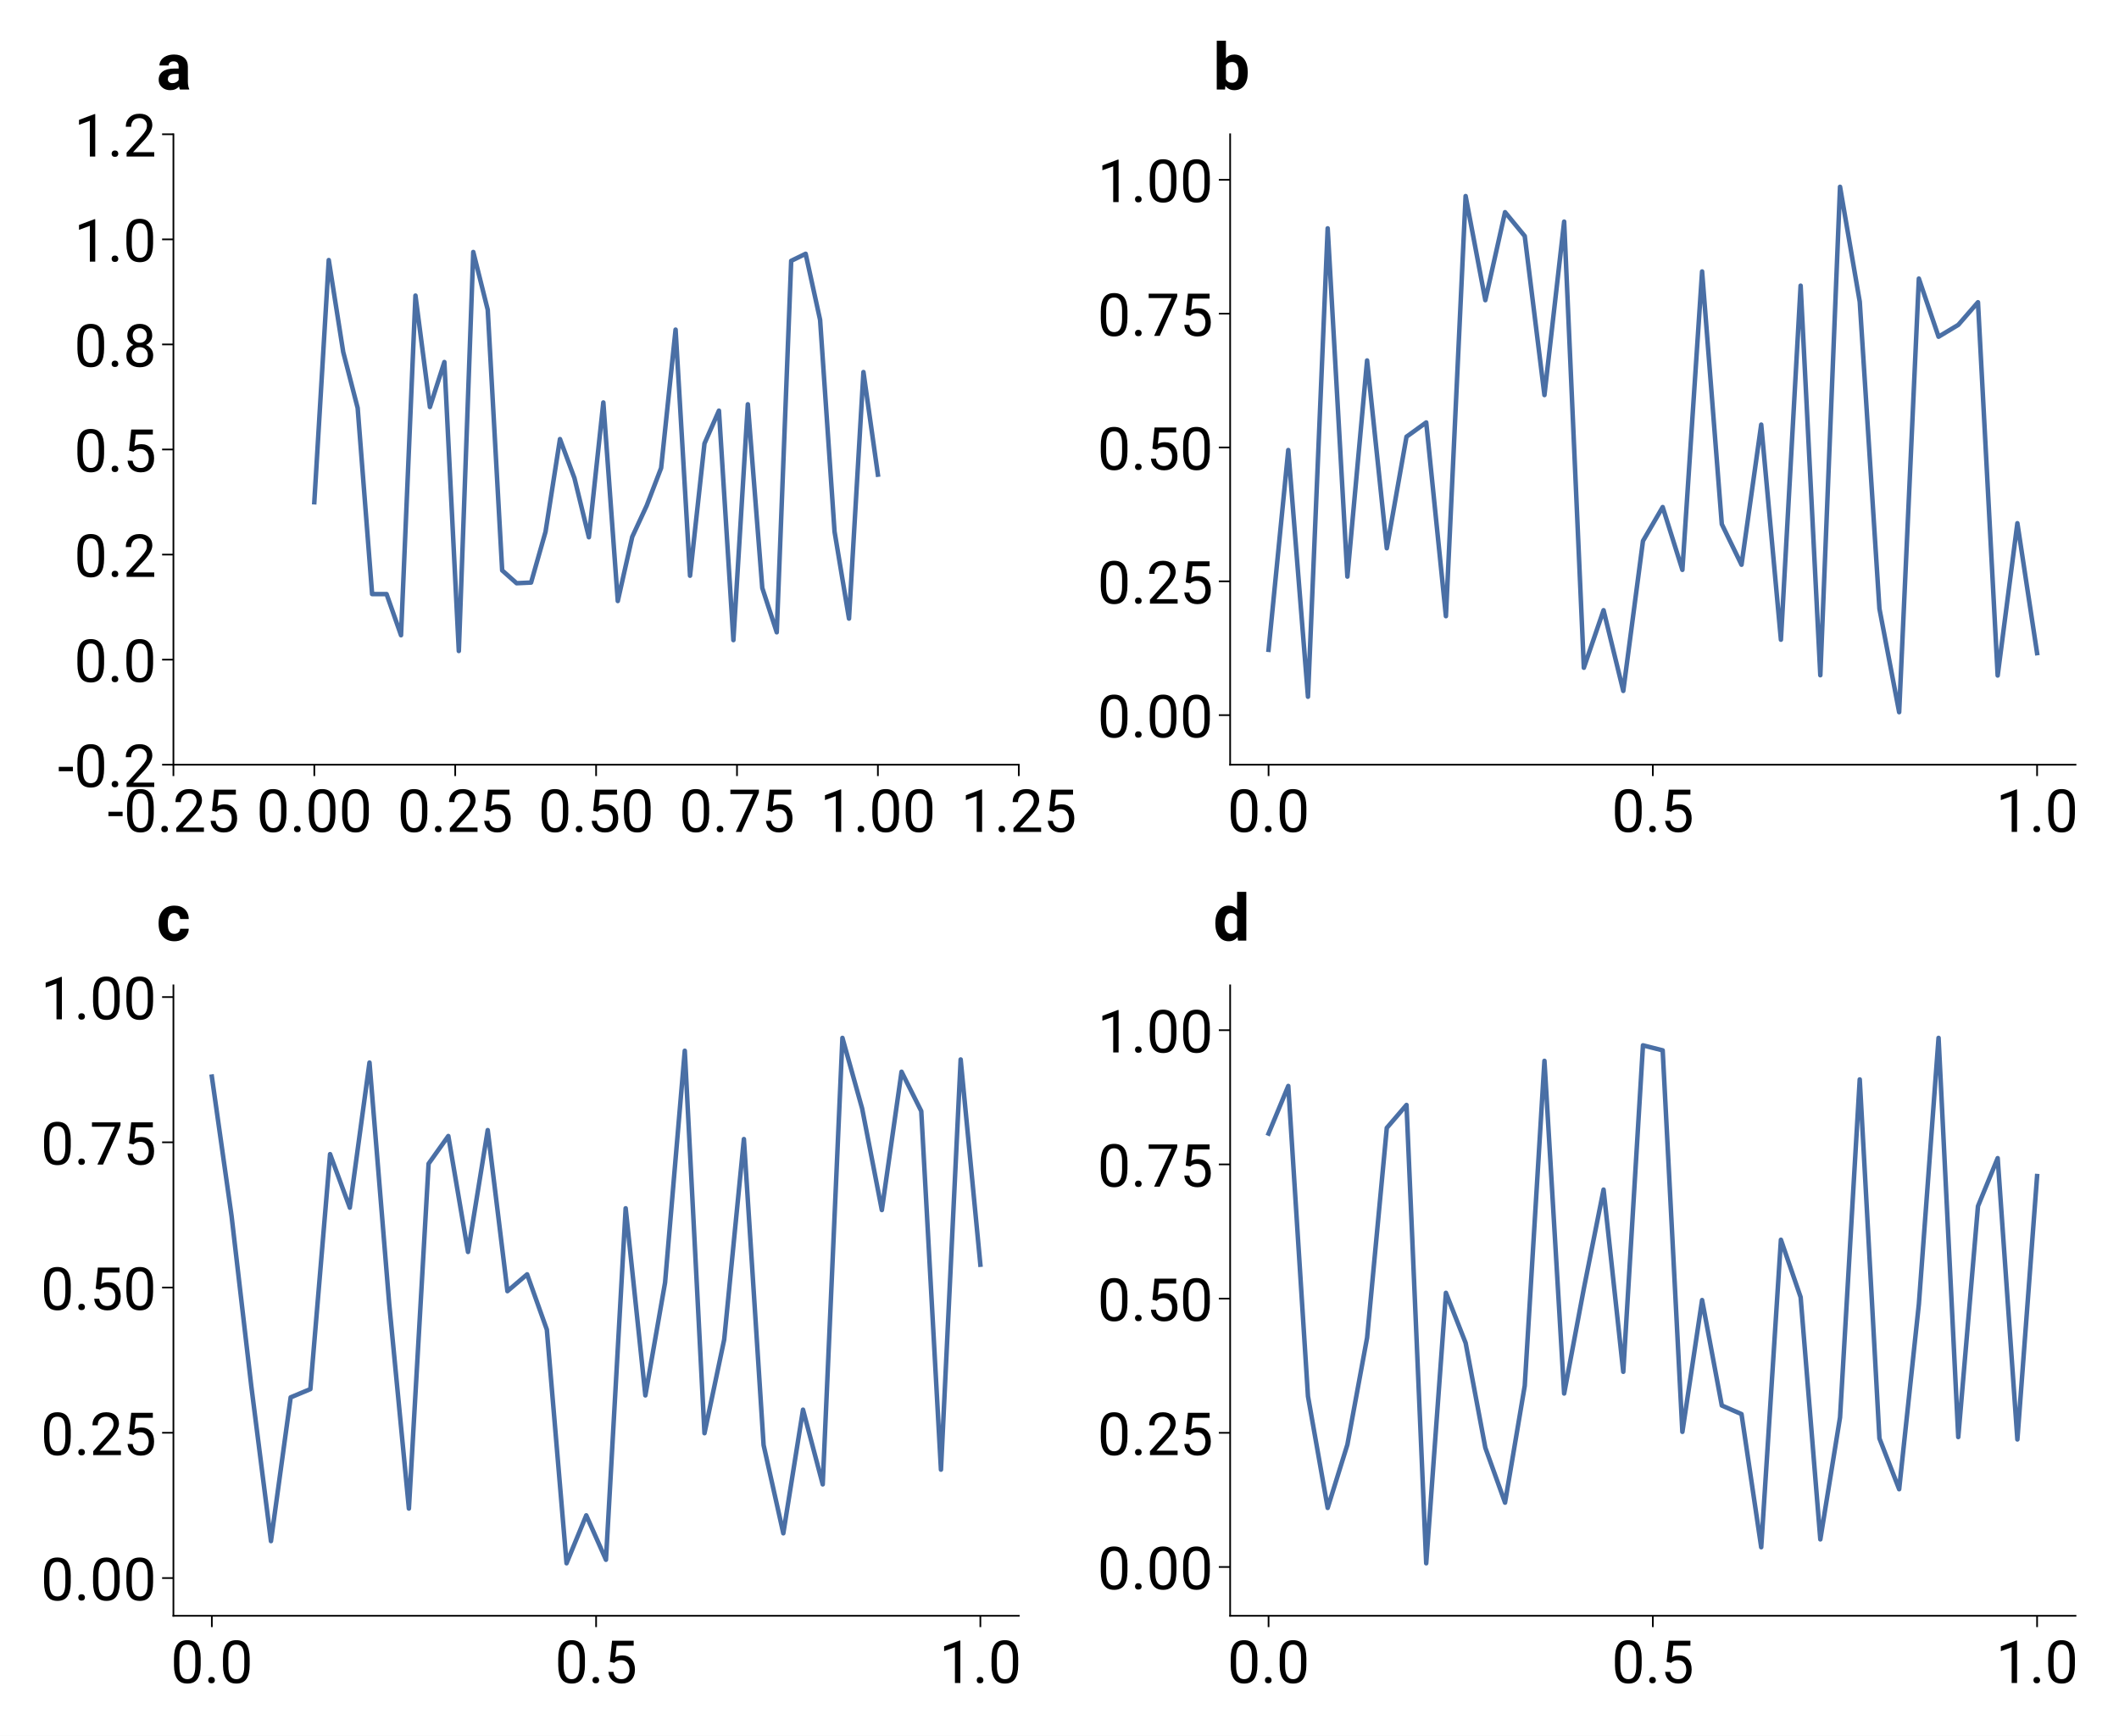
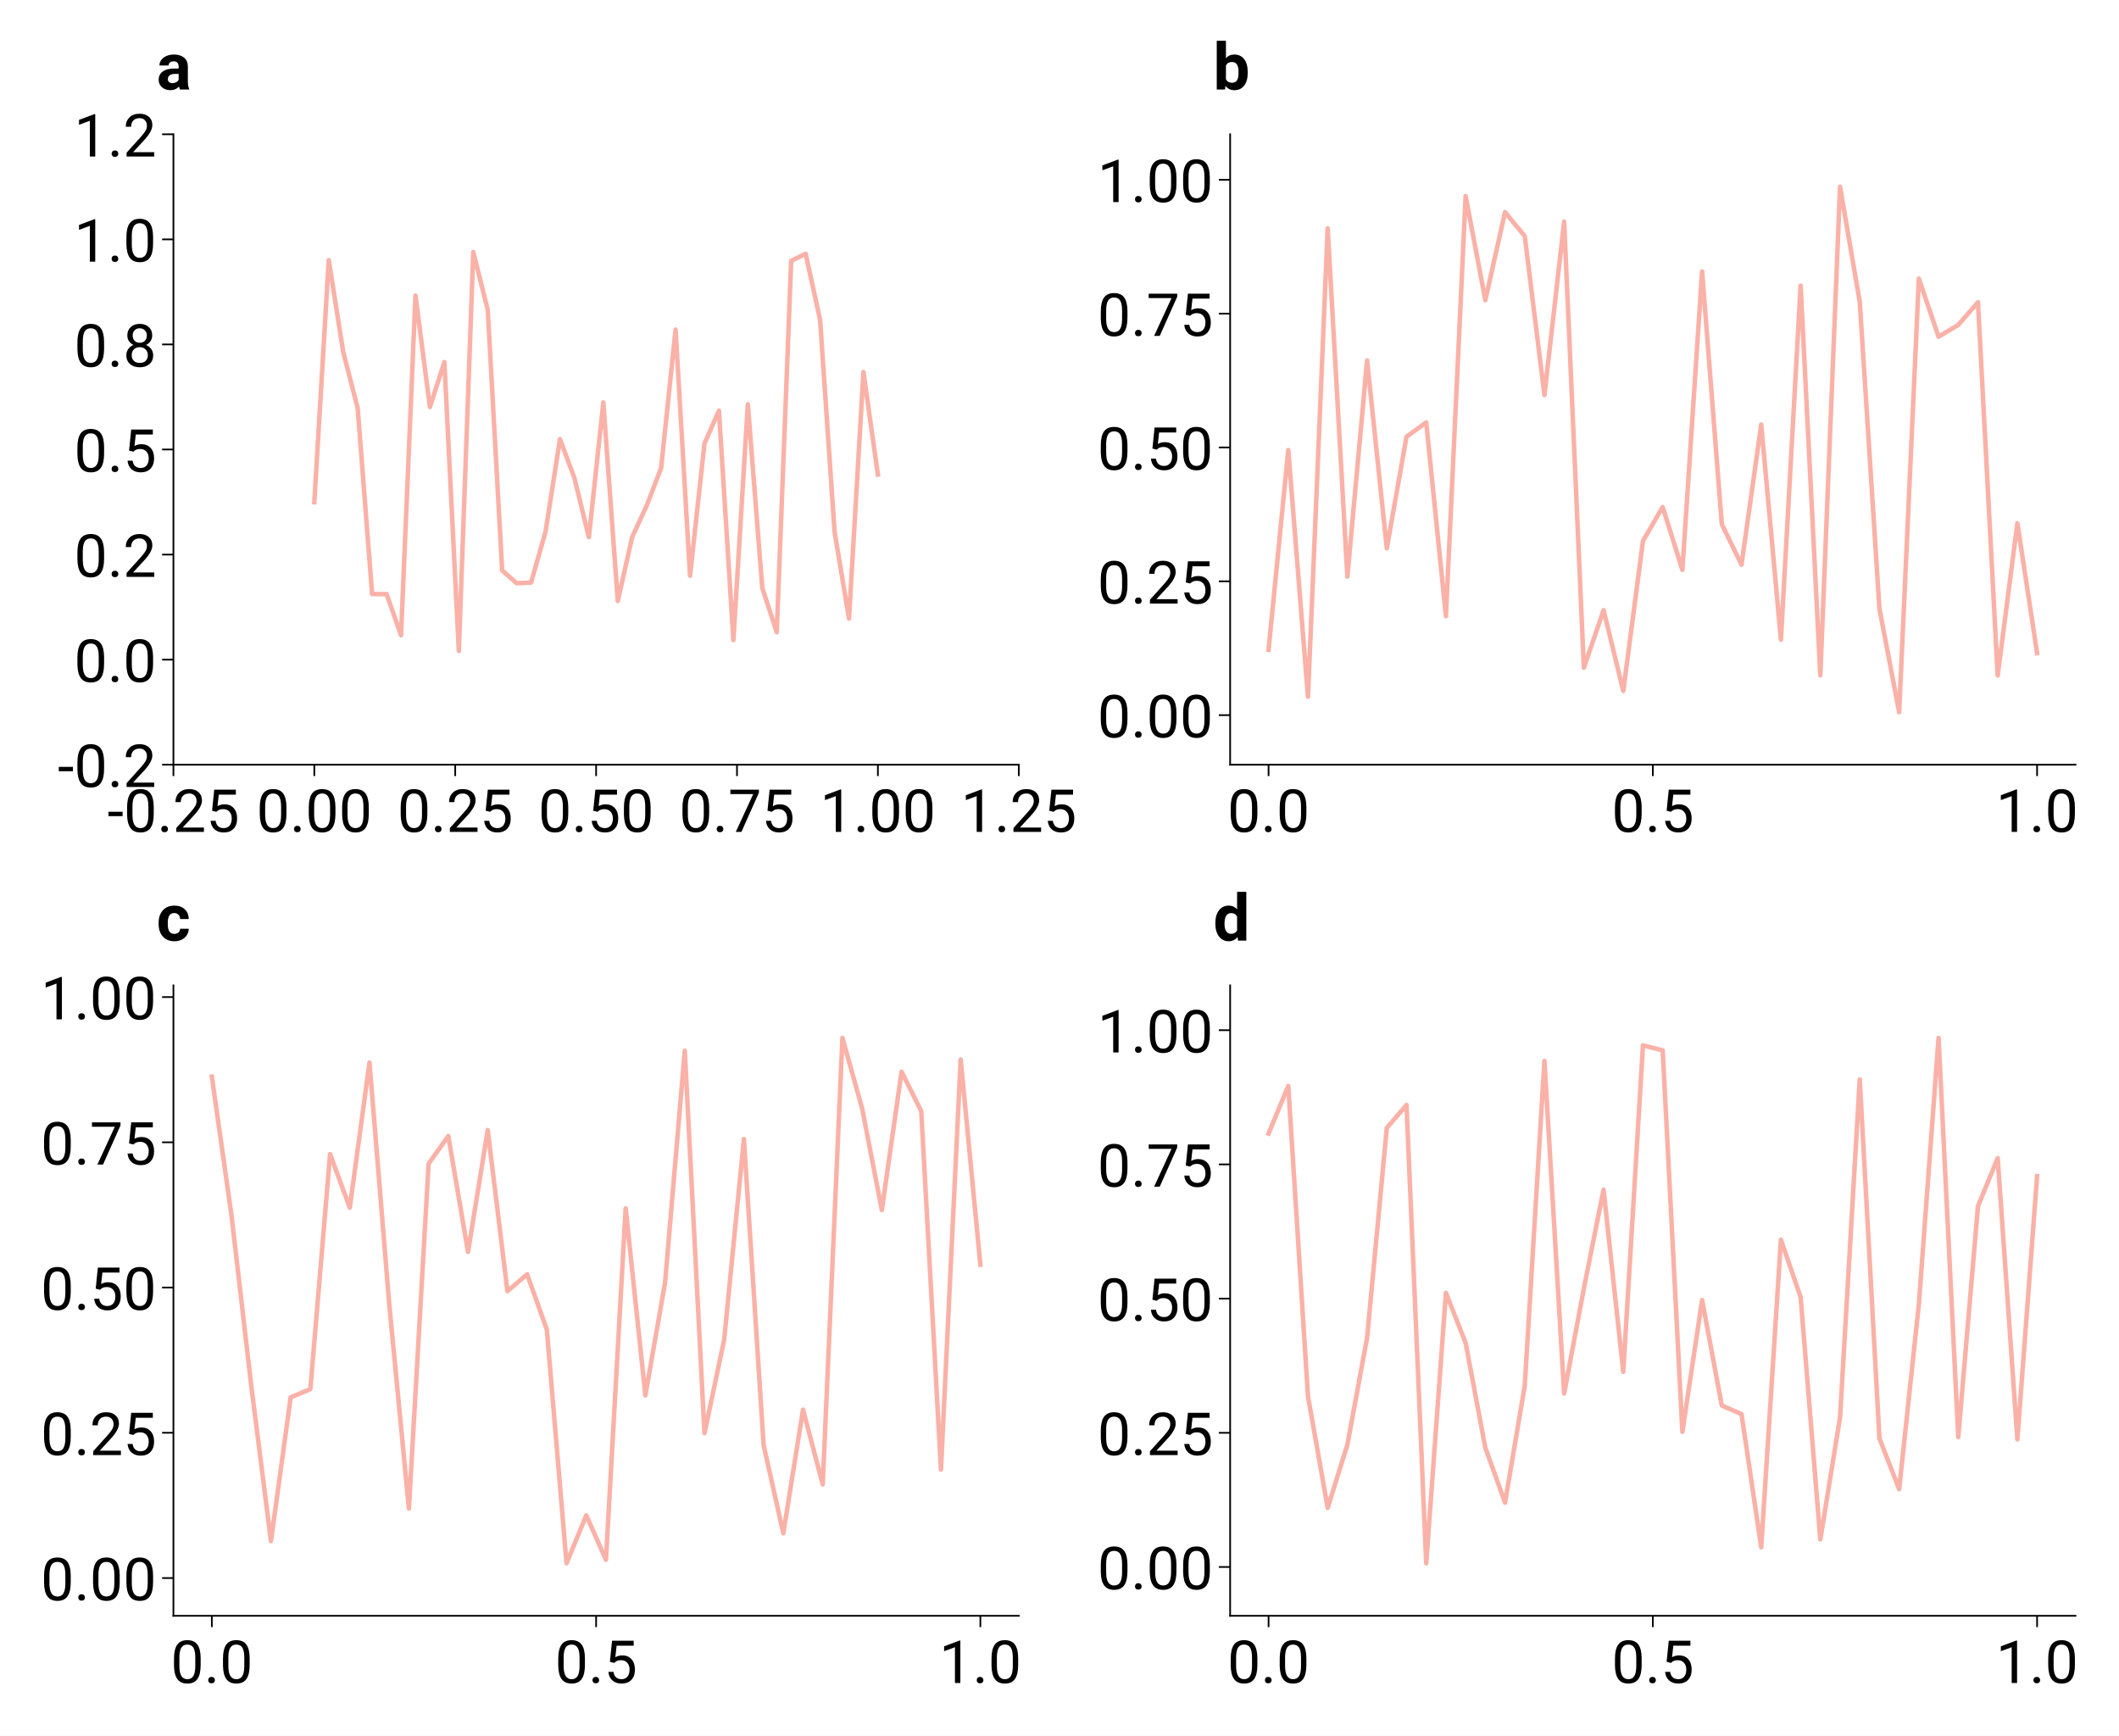
<svg xmlns="http://www.w3.org/2000/svg" xmlns:xlink="http://www.w3.org/1999/xlink" width="374.539pt" height="306.786pt" viewBox="0 0 374.539 306.786" version="1.1">
  <defs>
    <style type="text/css">*{stroke-linejoin: round; stroke-linecap: butt}</style>
  </defs>
  <g id="figure_1">
    <g id="patch_1">
      <path d="M 0 306.786  L 374.539 306.786  L 374.539 0  L 0 0  z " style="fill: #ffffff" />
    </g>
    <g id="axes_1">
      <g id="patch_2">
        <path d="M 30.652 135.156  L 180.075 135.156  L 180.075 23.732  L 30.652 23.732  z " style="fill: #ffffff" />
      </g>
      <g id="matplotlib.axis_1">
        <g id="xtick_1">
          <g id="line2d_1">
            <defs>
              <path id="m32f2108c7e" d="M 0 0  L 0 2  " style="stroke: #000000; stroke-width: 0.3" />
            </defs>
            <g>
              <use xlink:href="#m32f2108c7e" x="30.652" y="135.156" style="stroke: #000000; stroke-width: 0.3" />
            </g>
          </g>
          <g id="text_1">
            <g transform="translate(18.97734 147.0309) scale(0.105 -0.105)">
              <defs>
                <path id="Roboto-Regular-2d" d="M 1641 1697  L 116 1697  L 116 2169  L 1641 2169  L 1641 1697  z " transform="scale(0.015625)" />
                <path id="Roboto-Regular-30" d="M 3231 1941  Q 3231 925 2884 431  Q 2538 -63 1800 -63  Q 1072 -63 722 420  Q 372 903 359 1863  L 359 2634  Q 359 3638 706 4125  Q 1053 4613 1794 4613  Q 2528 4613 2875 4142  Q 3222 3672 3231 2691  L 3231 1941  z M 2653 2731  Q 2653 3466 2447 3802  Q 2241 4138 1794 4138  Q 1350 4138 1147 3803  Q 944 3469 938 2775  L 938 1850  Q 938 1113 1152 761  Q 1366 409 1800 409  Q 2228 409 2436 740  Q 2644 1072 2653 1784  L 2653 2731  z " transform="scale(0.015625)" />
                <path id="Roboto-Regular-2e" d="M 450 303  Q 450 453 539 553  Q 628 653 806 653  Q 984 653 1076 553  Q 1169 453 1169 303  Q 1169 159 1076 62  Q 984 -34 806 -34  Q 628 -34 539 62  Q 450 159 450 303  z " transform="scale(0.015625)" />
                <path id="Roboto-Regular-32" d="M 3359 0  L 378 0  L 378 416  L 1953 2166  Q 2303 2563 2436 2811  Q 2569 3059 2569 3325  Q 2569 3681 2353 3909  Q 2138 4138 1778 4138  Q 1347 4138 1108 3892  Q 869 3647 869 3209  L 291 3209  Q 291 3838 695 4225  Q 1100 4613 1778 4613  Q 2413 4613 2781 4280  Q 3150 3947 3150 3394  Q 3150 2722 2294 1794  L 1075 472  L 3359 472  L 3359 0  z " transform="scale(0.015625)" />
                <path id="Roboto-Regular-35" d="M 644 2281  L 875 4550  L 3206 4550  L 3206 4016  L 1366 4016  L 1228 2775  Q 1563 2972 1988 2972  Q 2609 2972 2975 2561  Q 3341 2150 3341 1450  Q 3341 747 2961 342  Q 2581 -63 1900 -63  Q 1297 -63 915 271  Q 534 606 481 1197  L 1028 1197  Q 1081 806 1306 607  Q 1531 409 1900 409  Q 2303 409 2533 684  Q 2763 959 2763 1444  Q 2763 1900 2514 2176  Q 2266 2453 1853 2453  Q 1475 2453 1259 2288  L 1106 2163  L 644 2281  z " transform="scale(0.015625)" />
              </defs>
              <use xlink:href="#Roboto-Regular-2d" />
              <use xlink:href="#Roboto-Regular-30" transform="translate(27.58789 0)" />
              <use xlink:href="#Roboto-Regular-2e" transform="translate(83.74023 0)" />
              <use xlink:href="#Roboto-Regular-32" transform="translate(110.0586 0)" />
              <use xlink:href="#Roboto-Regular-35" transform="translate(166.2109 0)" />
            </g>
          </g>
        </g>
        <g id="xtick_2">
          <g id="line2d_2">
            <g>
              <use xlink:href="#m32f2108c7e" x="55.556" y="135.156" style="stroke: #000000; stroke-width: 0.3" />
            </g>
          </g>
          <g id="text_2">
            <g transform="translate(45.32981 147.0309) scale(0.105 -0.105)">
              <use xlink:href="#Roboto-Regular-30" />
              <use xlink:href="#Roboto-Regular-2e" transform="translate(56.15234 0)" />
              <use xlink:href="#Roboto-Regular-30" transform="translate(82.4707 0)" />
              <use xlink:href="#Roboto-Regular-30" transform="translate(138.623 0)" />
            </g>
          </g>
        </g>
        <g id="xtick_3">
          <g id="line2d_3">
            <g>
              <use xlink:href="#m32f2108c7e" x="80.46" y="135.156" style="stroke: #000000; stroke-width: 0.3" />
            </g>
          </g>
          <g id="text_3">
            <g transform="translate(70.23361 147.0309) scale(0.105 -0.105)">
              <use xlink:href="#Roboto-Regular-30" />
              <use xlink:href="#Roboto-Regular-2e" transform="translate(56.15234 0)" />
              <use xlink:href="#Roboto-Regular-32" transform="translate(82.4707 0)" />
              <use xlink:href="#Roboto-Regular-35" transform="translate(138.623 0)" />
            </g>
          </g>
        </g>
        <g id="xtick_4">
          <g id="line2d_4">
            <g>
              <use xlink:href="#m32f2108c7e" x="105.363" y="135.156" style="stroke: #000000; stroke-width: 0.3" />
            </g>
          </g>
          <g id="text_4">
            <g transform="translate(95.13741 147.0309) scale(0.105 -0.105)">
              <use xlink:href="#Roboto-Regular-30" />
              <use xlink:href="#Roboto-Regular-2e" transform="translate(56.15234 0)" />
              <use xlink:href="#Roboto-Regular-35" transform="translate(82.4707 0)" />
              <use xlink:href="#Roboto-Regular-30" transform="translate(138.623 0)" />
            </g>
          </g>
        </g>
        <g id="xtick_5">
          <g id="line2d_5">
            <g>
              <use xlink:href="#m32f2108c7e" x="130.267" y="135.156" style="stroke: #000000; stroke-width: 0.3" />
            </g>
          </g>
          <g id="text_5">
            <g transform="translate(120.0412 147.0309) scale(0.105 -0.105)">
              <defs>
                <path id="Roboto-Regular-37" d="M 3316 4225  L 1431 0  L 825 0  L 2703 4075  L 241 4075  L 241 4550  L 3316 4550  L 3316 4225  z " transform="scale(0.015625)" />
              </defs>
              <use xlink:href="#Roboto-Regular-30" />
              <use xlink:href="#Roboto-Regular-2e" transform="translate(56.15234 0)" />
              <use xlink:href="#Roboto-Regular-37" transform="translate(82.4707 0)" />
              <use xlink:href="#Roboto-Regular-35" transform="translate(138.623 0)" />
            </g>
          </g>
        </g>
        <g id="xtick_6">
          <g id="line2d_6">
            <g>
              <use xlink:href="#m32f2108c7e" x="155.171" y="135.156" style="stroke: #000000; stroke-width: 0.3" />
            </g>
          </g>
          <g id="text_6">
            <g transform="translate(144.945 147.0309) scale(0.105 -0.105)">
              <defs>
                <path id="Roboto-Regular-31" d="M 2278 0  L 1697 0  L 1697 3853  L 531 3425  L 531 3950  L 2188 4572  L 2278 4572  L 2278 0  z " transform="scale(0.015625)" />
              </defs>
              <use xlink:href="#Roboto-Regular-31" />
              <use xlink:href="#Roboto-Regular-2e" transform="translate(56.15234 0)" />
              <use xlink:href="#Roboto-Regular-30" transform="translate(82.4707 0)" />
              <use xlink:href="#Roboto-Regular-30" transform="translate(138.623 0)" />
            </g>
          </g>
        </g>
        <g id="xtick_7">
          <g id="line2d_7">
            <g>
              <use xlink:href="#m32f2108c7e" x="180.075" y="135.156" style="stroke: #000000; stroke-width: 0.3" />
            </g>
          </g>
          <g id="text_7">
            <g transform="translate(169.8488 147.0309) scale(0.105 -0.105)">
              <use xlink:href="#Roboto-Regular-31" />
              <use xlink:href="#Roboto-Regular-2e" transform="translate(56.15234 0)" />
              <use xlink:href="#Roboto-Regular-32" transform="translate(82.4707 0)" />
              <use xlink:href="#Roboto-Regular-35" transform="translate(138.623 0)" />
            </g>
          </g>
        </g>
      </g>
      <g id="matplotlib.axis_2">
        <g id="ytick_1">
          <g id="line2d_8">
            <defs>
              <path id="m2384287460" d="M 0 0  L -2 0  " style="stroke: #000000; stroke-width: 0.3" />
            </defs>
            <g>
              <use xlink:href="#m2384287460" x="30.652" y="135.156" style="stroke: #000000; stroke-width: 0.3" />
            </g>
          </g>
          <g id="text_8">
            <g transform="translate(10.19906 139.0934) scale(0.105 -0.105)">
              <use xlink:href="#Roboto-Regular-2d" />
              <use xlink:href="#Roboto-Regular-30" transform="translate(27.58789 0)" />
              <use xlink:href="#Roboto-Regular-2e" transform="translate(83.74023 0)" />
              <use xlink:href="#Roboto-Regular-32" transform="translate(110.0586 0)" />
            </g>
          </g>
        </g>
        <g id="ytick_2">
          <g id="line2d_9">
            <g>
              <use xlink:href="#m2384287460" x="30.652" y="116.585" style="stroke: #000000; stroke-width: 0.3" />
            </g>
          </g>
          <g id="text_9">
            <g transform="translate(13.09641 120.5228) scale(0.105 -0.105)">
              <use xlink:href="#Roboto-Regular-30" />
              <use xlink:href="#Roboto-Regular-2e" transform="translate(56.15234 0)" />
              <use xlink:href="#Roboto-Regular-30" transform="translate(82.4707 0)" />
            </g>
          </g>
        </g>
        <g id="ytick_3">
          <g id="line2d_10">
            <g>
              <use xlink:href="#m2384287460" x="30.652" y="98.015" style="stroke: #000000; stroke-width: 0.3" />
            </g>
          </g>
          <g id="text_10">
            <g transform="translate(13.09641 101.9521) scale(0.105 -0.105)">
              <use xlink:href="#Roboto-Regular-30" />
              <use xlink:href="#Roboto-Regular-2e" transform="translate(56.15234 0)" />
              <use xlink:href="#Roboto-Regular-32" transform="translate(82.4707 0)" />
            </g>
          </g>
        </g>
        <g id="ytick_4">
          <g id="line2d_11">
            <g>
              <use xlink:href="#m2384287460" x="30.652" y="79.444" style="stroke: #000000; stroke-width: 0.3" />
            </g>
          </g>
          <g id="text_11">
            <g transform="translate(13.09641 83.38151) scale(0.105 -0.105)">
              <use xlink:href="#Roboto-Regular-30" />
              <use xlink:href="#Roboto-Regular-2e" transform="translate(56.15234 0)" />
              <use xlink:href="#Roboto-Regular-35" transform="translate(82.4707 0)" />
            </g>
          </g>
        </g>
        <g id="ytick_5">
          <g id="line2d_12">
            <g>
              <use xlink:href="#m2384287460" x="30.652" y="60.873" style="stroke: #000000; stroke-width: 0.3" />
            </g>
          </g>
          <g id="text_12">
            <g transform="translate(13.09641 64.81088) scale(0.105 -0.105)">
              <defs>
                <path id="Roboto-Regular-38" d="M 3138 3363  Q 3138 3022 2958 2756  Q 2778 2491 2472 2341  Q 2828 2188 3036 1894  Q 3244 1600 3244 1228  Q 3244 638 2845 287  Q 2447 -63 1797 -63  Q 1141 -63 745 289  Q 350 641 350 1228  Q 350 1597 551 1894  Q 753 2191 1109 2344  Q 806 2494 631 2759  Q 456 3025 456 3363  Q 456 3938 825 4275  Q 1194 4613 1797 4613  Q 2397 4613 2767 4275  Q 3138 3938 3138 3363  z M 2666 1241  Q 2666 1622 2423 1862  Q 2181 2103 1790 2103  Q 1400 2103 1164 1865  Q 928 1628 928 1240  Q 928 853 1158 631  Q 1388 409 1797 409  Q 2203 409 2434 632  Q 2666 856 2666 1241  z M 1797 4138  Q 1456 4138 1245 3927  Q 1034 3716 1034 3353  Q 1034 3006 1242 2792  Q 1450 2578 1797 2578  Q 2144 2578 2351 2792  Q 2559 3006 2559 3353  Q 2559 3700 2343 3919  Q 2128 4138 1797 4138  z " transform="scale(0.015625)" />
              </defs>
              <use xlink:href="#Roboto-Regular-30" />
              <use xlink:href="#Roboto-Regular-2e" transform="translate(56.15234 0)" />
              <use xlink:href="#Roboto-Regular-38" transform="translate(82.4707 0)" />
            </g>
          </g>
        </g>
        <g id="ytick_6">
          <g id="line2d_13">
            <g>
              <use xlink:href="#m2384287460" x="30.652" y="42.303" style="stroke: #000000; stroke-width: 0.3" />
            </g>
          </g>
          <g id="text_13">
            <g transform="translate(13.09641 46.24025) scale(0.105 -0.105)">
              <use xlink:href="#Roboto-Regular-31" />
              <use xlink:href="#Roboto-Regular-2e" transform="translate(56.15234 0)" />
              <use xlink:href="#Roboto-Regular-30" transform="translate(82.4707 0)" />
            </g>
          </g>
        </g>
        <g id="ytick_7">
          <g id="line2d_14">
            <g>
              <use xlink:href="#m2384287460" x="30.652" y="23.732" style="stroke: #000000; stroke-width: 0.3" />
            </g>
          </g>
          <g id="text_14">
            <g transform="translate(13.09641 27.66963) scale(0.105 -0.105)">
              <use xlink:href="#Roboto-Regular-31" />
              <use xlink:href="#Roboto-Regular-2e" transform="translate(56.15234 0)" />
              <use xlink:href="#Roboto-Regular-32" transform="translate(82.4707 0)" />
            </g>
          </g>
        </g>
      </g>
      <g id="line2d_15">
-         <path d="M 55.556 88.763  L 58.11 45.964  L 60.664 62.211  L 63.219 72.115  L 65.773 104.996  L 68.327 104.998  L 70.881 112.271  L 73.435 52.244  L 75.99 71.933  L 78.544 63.988  L 81.098 115.056  L 83.652 44.538  L 86.207 54.749  L 88.761 100.812  L 91.315 103.079  L 93.869 102.962  L 96.424 93.985  L 98.978 77.605  L 101.532 84.499  L 104.086 94.952  L 106.641 71.135  L 109.195 106.223  L 111.749 94.884  L 114.303 89.371  L 116.857 82.707  L 119.412 58.26  L 121.966 101.753  L 124.52 78.387  L 127.074 72.579  L 129.629 113.135  L 132.183 71.455  L 134.737 103.918  L 137.291 111.753  L 139.846 46.1  L 142.4 44.856  L 144.954 56.535  L 147.508 93.958  L 150.063 109.33  L 152.617 65.759  L 155.171 83.89  " clip-path="url(#pc58ccfa3b2)" style="fill: none; stroke: #4a6fa5; stroke-width: 0.8; stroke-linecap: square" />
+         <path d="M 55.556 88.763  L 58.11 45.964  L 60.664 62.211  L 63.219 72.115  L 65.773 104.996  L 68.327 104.998  L 70.881 112.271  L 73.435 52.244  L 75.99 71.933  L 78.544 63.988  L 81.098 115.056  L 83.652 44.538  L 86.207 54.749  L 88.761 100.812  L 91.315 103.079  L 93.869 102.962  L 96.424 93.985  L 98.978 77.605  L 101.532 84.499  L 104.086 94.952  L 106.641 71.135  L 109.195 106.223  L 111.749 94.884  L 114.303 89.371  L 116.857 82.707  L 119.412 58.26  L 121.966 101.753  L 124.52 78.387  L 127.074 72.579  L 129.629 113.135  L 132.183 71.455  L 134.737 103.918  L 137.291 111.753  L 139.846 46.1  L 142.4 44.856  L 144.954 56.535  L 147.508 93.958  L 150.063 109.33  L 152.617 65.759  L 155.171 83.89  " clip-path="url(#pc58ccfa3b2)" style="fill: none; stroke: #fab1a7; stroke-width: 0.8; stroke-linecap: square" />
      </g>
      <g id="patch_3">
        <path d="M 30.652 135.156  L 30.652 23.732  " style="fill: none; stroke: #000000; stroke-width: 0.3; stroke-linejoin: miter; stroke-linecap: square" />
      </g>
      <g id="patch_4">
        <path d="M 30.652 135.156  L 180.075 135.156  " style="fill: none; stroke: #000000; stroke-width: 0.3; stroke-linejoin: miter; stroke-linecap: square" />
      </g>
      <g id="text_15">
        <g transform="translate(27.66358 15.825) scale(0.115 -0.115)">
          <defs>
            <path id="Roboto-Bold-61" d="M 2306 0  Q 2244 122 2216 303  Q 1888 -63 1363 -63  Q 866 -63 539 225  Q 213 513 213 950  Q 213 1488 611 1775  Q 1009 2063 1763 2066  L 2178 2066  L 2178 2259  Q 2178 2494 2058 2634  Q 1938 2775 1678 2775  Q 1450 2775 1320 2665  Q 1191 2556 1191 2366  L 288 2366  Q 288 2659 469 2909  Q 650 3159 981 3301  Q 1313 3444 1725 3444  Q 2350 3444 2717 3130  Q 3084 2816 3084 2247  L 3084 781  Q 3088 300 3219 53  L 3219 0  L 2306 0  z M 1559 628  Q 1759 628 1928 717  Q 2097 806 2178 956  L 2178 1538  L 1841 1538  Q 1163 1538 1119 1069  L 1116 1016  Q 1116 847 1234 737  Q 1353 628 1559 628  z " transform="scale(0.015625)" />
          </defs>
          <use xlink:href="#Roboto-Bold-61" />
        </g>
      </g>
    </g>
    <g id="axes_2">
      <g id="patch_5">
        <path d="M 217.431 135.156  L 366.853 135.156  L 366.853 23.732  L 217.431 23.732  z " style="fill: #ffffff" />
      </g>
      <g id="matplotlib.axis_3">
        <g id="xtick_8">
          <g id="line2d_16">
            <g>
              <use xlink:href="#m32f2108c7e" x="224.222" y="135.156" style="stroke: #000000; stroke-width: 0.3" />
            </g>
          </g>
          <g id="text_16">
            <g transform="translate(216.9446 147.0309) scale(0.105 -0.105)">
              <use xlink:href="#Roboto-Regular-30" />
              <use xlink:href="#Roboto-Regular-2e" transform="translate(56.15234 0)" />
              <use xlink:href="#Roboto-Regular-30" transform="translate(82.4707 0)" />
            </g>
          </g>
        </g>
        <g id="xtick_9">
          <g id="line2d_17">
            <g>
              <use xlink:href="#m32f2108c7e" x="292.142" y="135.156" style="stroke: #000000; stroke-width: 0.3" />
            </g>
          </g>
          <g id="text_17">
            <g transform="translate(284.8641 147.0309) scale(0.105 -0.105)">
              <use xlink:href="#Roboto-Regular-30" />
              <use xlink:href="#Roboto-Regular-2e" transform="translate(56.15234 0)" />
              <use xlink:href="#Roboto-Regular-35" transform="translate(82.4707 0)" />
            </g>
          </g>
        </g>
        <g id="xtick_10">
          <g id="line2d_18">
            <g>
              <use xlink:href="#m32f2108c7e" x="360.061" y="135.156" style="stroke: #000000; stroke-width: 0.3" />
            </g>
          </g>
          <g id="text_18">
            <g transform="translate(352.7835 147.0309) scale(0.105 -0.105)">
              <use xlink:href="#Roboto-Regular-31" />
              <use xlink:href="#Roboto-Regular-2e" transform="translate(56.15234 0)" />
              <use xlink:href="#Roboto-Regular-30" transform="translate(82.4707 0)" />
            </g>
          </g>
        </g>
      </g>
      <g id="matplotlib.axis_4">
        <g id="ytick_8">
          <g id="line2d_19">
            <g>
              <use xlink:href="#m2384287460" x="217.431" y="126.393" style="stroke: #000000; stroke-width: 0.3" />
            </g>
          </g>
          <g id="text_19">
            <g transform="translate(193.9785 130.3306) scale(0.105 -0.105)">
              <use xlink:href="#Roboto-Regular-30" />
              <use xlink:href="#Roboto-Regular-2e" transform="translate(56.15234 0)" />
              <use xlink:href="#Roboto-Regular-30" transform="translate(82.4707 0)" />
              <use xlink:href="#Roboto-Regular-30" transform="translate(138.623 0)" />
            </g>
          </g>
        </g>
        <g id="ytick_9">
          <g id="line2d_20">
            <g>
              <use xlink:href="#m2384287460" x="217.431" y="102.739" style="stroke: #000000; stroke-width: 0.3" />
            </g>
          </g>
          <g id="text_20">
            <g transform="translate(193.9785 106.6765) scale(0.105 -0.105)">
              <use xlink:href="#Roboto-Regular-30" />
              <use xlink:href="#Roboto-Regular-2e" transform="translate(56.15234 0)" />
              <use xlink:href="#Roboto-Regular-32" transform="translate(82.4707 0)" />
              <use xlink:href="#Roboto-Regular-35" transform="translate(138.623 0)" />
            </g>
          </g>
        </g>
        <g id="ytick_10">
          <g id="line2d_21">
            <g>
              <use xlink:href="#m2384287460" x="217.431" y="79.085" style="stroke: #000000; stroke-width: 0.3" />
            </g>
          </g>
          <g id="text_21">
            <g transform="translate(193.9785 83.0224) scale(0.105 -0.105)">
              <use xlink:href="#Roboto-Regular-30" />
              <use xlink:href="#Roboto-Regular-2e" transform="translate(56.15234 0)" />
              <use xlink:href="#Roboto-Regular-35" transform="translate(82.4707 0)" />
              <use xlink:href="#Roboto-Regular-30" transform="translate(138.623 0)" />
            </g>
          </g>
        </g>
        <g id="ytick_11">
          <g id="line2d_22">
            <g>
              <use xlink:href="#m2384287460" x="217.431" y="55.431" style="stroke: #000000; stroke-width: 0.3" />
            </g>
          </g>
          <g id="text_22">
            <g transform="translate(193.9785 59.36831) scale(0.105 -0.105)">
              <use xlink:href="#Roboto-Regular-30" />
              <use xlink:href="#Roboto-Regular-2e" transform="translate(56.15234 0)" />
              <use xlink:href="#Roboto-Regular-37" transform="translate(82.4707 0)" />
              <use xlink:href="#Roboto-Regular-35" transform="translate(138.623 0)" />
            </g>
          </g>
        </g>
        <g id="ytick_12">
          <g id="line2d_23">
            <g>
              <use xlink:href="#m2384287460" x="217.431" y="31.777" style="stroke: #000000; stroke-width: 0.3" />
            </g>
          </g>
          <g id="text_23">
            <g transform="translate(193.9785 35.71423) scale(0.105 -0.105)">
              <use xlink:href="#Roboto-Regular-31" />
              <use xlink:href="#Roboto-Regular-2e" transform="translate(56.15234 0)" />
              <use xlink:href="#Roboto-Regular-30" transform="translate(82.4707 0)" />
              <use xlink:href="#Roboto-Regular-30" transform="translate(138.623 0)" />
            </g>
          </g>
        </g>
      </g>
      <g id="line2d_24">
-         <path d="M 224.222 114.846  L 227.706 79.541  L 231.189 123.139  L 234.672 40.357  L 238.155 101.908  L 241.638 63.708  L 245.121 96.9  L 248.604 77.186  L 252.087 74.665  L 255.57 108.903  L 259.053 34.655  L 262.536 53.053  L 266.019 37.501  L 269.502 41.728  L 272.985 69.822  L 276.468 39.169  L 279.951 118.02  L 283.434 107.85  L 286.917 122.114  L 290.4 95.611  L 293.883 89.618  L 297.366 100.719  L 300.85 47.981  L 304.333 92.638  L 307.816 99.812  L 311.299 75.045  L 314.782 113.059  L 318.265 50.492  L 321.748 119.339  L 325.231 33.017  L 328.714 53.326  L 332.197 107.591  L 335.68 125.871  L 339.163 49.237  L 342.646 59.513  L 346.129 57.417  L 349.612 53.418  L 353.095 119.387  L 356.578 92.476  L 360.061 115.43  " clip-path="url(#p46272e39a7)" style="fill: none; stroke: #4a6fa5; stroke-width: 0.8; stroke-linecap: square" />
+         <path d="M 224.222 114.846  L 227.706 79.541  L 231.189 123.139  L 234.672 40.357  L 238.155 101.908  L 241.638 63.708  L 245.121 96.9  L 248.604 77.186  L 252.087 74.665  L 255.57 108.903  L 259.053 34.655  L 262.536 53.053  L 266.019 37.501  L 269.502 41.728  L 272.985 69.822  L 276.468 39.169  L 279.951 118.02  L 283.434 107.85  L 286.917 122.114  L 290.4 95.611  L 293.883 89.618  L 297.366 100.719  L 300.85 47.981  L 304.333 92.638  L 307.816 99.812  L 311.299 75.045  L 314.782 113.059  L 318.265 50.492  L 321.748 119.339  L 325.231 33.017  L 328.714 53.326  L 332.197 107.591  L 335.68 125.871  L 339.163 49.237  L 342.646 59.513  L 346.129 57.417  L 349.612 53.418  L 353.095 119.387  L 356.578 92.476  L 360.061 115.43  " clip-path="url(#p46272e39a7)" style="fill: none; stroke: #fab1a7; stroke-width: 0.8; stroke-linecap: square" />
      </g>
      <g id="patch_6">
        <path d="M 217.431 135.156  L 217.431 23.732  " style="fill: none; stroke: #000000; stroke-width: 0.3; stroke-linejoin: miter; stroke-linecap: square" />
      </g>
      <g id="patch_7">
        <path d="M 217.431 135.156  L 366.853 135.156  " style="fill: none; stroke: #000000; stroke-width: 0.3; stroke-linejoin: miter; stroke-linecap: square" />
      </g>
      <g id="text_24">
        <g transform="translate(214.4421 15.825) scale(0.115 -0.115)">
          <defs>
            <path id="Roboto-Bold-62" d="M 3394 1659  Q 3394 847 3047 392  Q 2700 -63 2078 -63  Q 1528 -63 1200 359  L 1159 0  L 347 0  L 347 4800  L 1250 4800  L 1250 3078  Q 1563 3444 2072 3444  Q 2691 3444 3042 2989  Q 3394 2534 3394 1709  L 3394 1659  z M 2491 1725  Q 2491 2238 2328 2473  Q 2166 2709 1844 2709  Q 1413 2709 1250 2356  L 1250 1022  Q 1416 666 1850 666  Q 2288 666 2425 1097  Q 2491 1303 2491 1725  z " transform="scale(0.015625)" />
          </defs>
          <use xlink:href="#Roboto-Bold-62" />
        </g>
      </g>
    </g>
    <g id="axes_3">
      <g id="patch_8">
        <path d="M 30.652 285.578  L 180.075 285.578  L 180.075 174.154  L 30.652 174.154  z " style="fill: #ffffff" />
      </g>
      <g id="matplotlib.axis_5">
        <g id="xtick_11">
          <g id="line2d_25">
            <g>
              <use xlink:href="#m32f2108c7e" x="37.444" y="285.578" style="stroke: #000000; stroke-width: 0.3" />
            </g>
          </g>
          <g id="text_25">
            <g transform="translate(30.16616 297.453) scale(0.105 -0.105)">
              <use xlink:href="#Roboto-Regular-30" />
              <use xlink:href="#Roboto-Regular-2e" transform="translate(56.15234 0)" />
              <use xlink:href="#Roboto-Regular-30" transform="translate(82.4707 0)" />
            </g>
          </g>
        </g>
        <g id="xtick_12">
          <g id="line2d_26">
            <g>
              <use xlink:href="#m32f2108c7e" x="105.363" y="285.578" style="stroke: #000000; stroke-width: 0.3" />
            </g>
          </g>
          <g id="text_26">
            <g transform="translate(98.08561 297.453) scale(0.105 -0.105)">
              <use xlink:href="#Roboto-Regular-30" />
              <use xlink:href="#Roboto-Regular-2e" transform="translate(56.15234 0)" />
              <use xlink:href="#Roboto-Regular-35" transform="translate(82.4707 0)" />
            </g>
          </g>
        </g>
        <g id="xtick_13">
          <g id="line2d_27">
            <g>
              <use xlink:href="#m32f2108c7e" x="173.283" y="285.578" style="stroke: #000000; stroke-width: 0.3" />
            </g>
          </g>
          <g id="text_27">
            <g transform="translate(166.0051 297.453) scale(0.105 -0.105)">
              <use xlink:href="#Roboto-Regular-31" />
              <use xlink:href="#Roboto-Regular-2e" transform="translate(56.15234 0)" />
              <use xlink:href="#Roboto-Regular-30" transform="translate(82.4707 0)" />
            </g>
          </g>
        </g>
      </g>
      <g id="matplotlib.axis_6">
        <g id="ytick_13">
          <g id="line2d_28">
            <g>
              <use xlink:href="#m2384287460" x="30.652" y="278.903" style="stroke: #000000; stroke-width: 0.3" />
            </g>
          </g>
          <g id="text_28">
            <g transform="translate(7.2 282.8403) scale(0.105 -0.105)">
              <use xlink:href="#Roboto-Regular-30" />
              <use xlink:href="#Roboto-Regular-2e" transform="translate(56.15234 0)" />
              <use xlink:href="#Roboto-Regular-30" transform="translate(82.4707 0)" />
              <use xlink:href="#Roboto-Regular-30" transform="translate(138.623 0)" />
            </g>
          </g>
        </g>
        <g id="ytick_14">
          <g id="line2d_29">
            <g>
              <use xlink:href="#m2384287460" x="30.652" y="253.232" style="stroke: #000000; stroke-width: 0.3" />
            </g>
          </g>
          <g id="text_29">
            <g transform="translate(7.2 257.1697) scale(0.105 -0.105)">
              <use xlink:href="#Roboto-Regular-30" />
              <use xlink:href="#Roboto-Regular-2e" transform="translate(56.15234 0)" />
              <use xlink:href="#Roboto-Regular-32" transform="translate(82.4707 0)" />
              <use xlink:href="#Roboto-Regular-35" transform="translate(138.623 0)" />
            </g>
          </g>
        </g>
        <g id="ytick_15">
          <g id="line2d_30">
            <g>
              <use xlink:href="#m2384287460" x="30.652" y="227.562" style="stroke: #000000; stroke-width: 0.3" />
            </g>
          </g>
          <g id="text_30">
            <g transform="translate(7.2 231.4992) scale(0.105 -0.105)">
              <use xlink:href="#Roboto-Regular-30" />
              <use xlink:href="#Roboto-Regular-2e" transform="translate(56.15234 0)" />
              <use xlink:href="#Roboto-Regular-35" transform="translate(82.4707 0)" />
              <use xlink:href="#Roboto-Regular-30" transform="translate(138.623 0)" />
            </g>
          </g>
        </g>
        <g id="ytick_16">
          <g id="line2d_31">
            <g>
              <use xlink:href="#m2384287460" x="30.652" y="201.891" style="stroke: #000000; stroke-width: 0.3" />
            </g>
          </g>
          <g id="text_31">
            <g transform="translate(7.2 205.8287) scale(0.105 -0.105)">
              <use xlink:href="#Roboto-Regular-30" />
              <use xlink:href="#Roboto-Regular-2e" transform="translate(56.15234 0)" />
              <use xlink:href="#Roboto-Regular-37" transform="translate(82.4707 0)" />
              <use xlink:href="#Roboto-Regular-35" transform="translate(138.623 0)" />
            </g>
          </g>
        </g>
        <g id="ytick_17">
          <g id="line2d_32">
            <g>
              <use xlink:href="#m2384287460" x="30.652" y="176.221" style="stroke: #000000; stroke-width: 0.3" />
            </g>
          </g>
          <g id="text_32">
            <g transform="translate(7.2 180.1582) scale(0.105 -0.105)">
              <use xlink:href="#Roboto-Regular-31" />
              <use xlink:href="#Roboto-Regular-2e" transform="translate(56.15234 0)" />
              <use xlink:href="#Roboto-Regular-30" transform="translate(82.4707 0)" />
              <use xlink:href="#Roboto-Regular-30" transform="translate(138.623 0)" />
            </g>
          </g>
        </g>
      </g>
      <g id="line2d_33">
-         <path d="M 37.444 190.278  L 40.927 214.901  L 44.41 244.925  L 47.893 272.376  L 51.376 246.97  L 54.859 245.512  L 58.342 203.985  L 61.825 213.437  L 65.308 187.802  L 68.791 230.415  L 72.274 266.623  L 75.758 205.665  L 79.241 200.784  L 82.724 221.27  L 86.207 199.738  L 89.69 228.199  L 93.173 225.227  L 96.656 235.002  L 100.139 276.293  L 103.622 267.824  L 107.105 275.676  L 110.588 213.555  L 114.071 246.624  L 117.554 226.682  L 121.037 185.712  L 124.52 253.305  L 128.003 236.764  L 131.486 201.321  L 134.969 255.409  L 138.452 270.998  L 141.935 249.15  L 145.418 262.348  L 148.902 183.44  L 152.385 195.923  L 155.868 213.864  L 159.351 189.419  L 162.834 196.38  L 166.317 259.745  L 169.8 187.253  L 173.283 223.522  " clip-path="url(#p75352acb01)" style="fill: none; stroke: #4a6fa5; stroke-width: 0.8; stroke-linecap: square" />
+         <path d="M 37.444 190.278  L 40.927 214.901  L 44.41 244.925  L 47.893 272.376  L 51.376 246.97  L 54.859 245.512  L 58.342 203.985  L 61.825 213.437  L 65.308 187.802  L 68.791 230.415  L 72.274 266.623  L 75.758 205.665  L 79.241 200.784  L 82.724 221.27  L 86.207 199.738  L 89.69 228.199  L 93.173 225.227  L 96.656 235.002  L 100.139 276.293  L 103.622 267.824  L 107.105 275.676  L 110.588 213.555  L 114.071 246.624  L 117.554 226.682  L 121.037 185.712  L 124.52 253.305  L 128.003 236.764  L 131.486 201.321  L 134.969 255.409  L 138.452 270.998  L 141.935 249.15  L 145.418 262.348  L 148.902 183.44  L 152.385 195.923  L 155.868 213.864  L 159.351 189.419  L 162.834 196.38  L 166.317 259.745  L 169.8 187.253  L 173.283 223.522  " clip-path="url(#p75352acb01)" style="fill: none; stroke: #fab1a7; stroke-width: 0.8; stroke-linecap: square" />
      </g>
      <g id="patch_9">
        <path d="M 30.652 285.578  L 30.652 174.154  " style="fill: none; stroke: #000000; stroke-width: 0.3; stroke-linejoin: miter; stroke-linecap: square" />
      </g>
      <g id="patch_10">
        <path d="M 30.652 285.578  L 180.075 285.578  " style="fill: none; stroke: #000000; stroke-width: 0.3; stroke-linejoin: miter; stroke-linecap: square" />
      </g>
      <g id="text_33">
        <g transform="translate(27.66358 166.2471) scale(0.115 -0.115)">
          <defs>
            <path id="Roboto-Bold-63" d="M 1753 666  Q 2003 666 2159 803  Q 2316 941 2322 1169  L 3169 1169  Q 3166 825 2981 539  Q 2797 253 2476 95  Q 2156 -63 1769 -63  Q 1044 -63 625 398  Q 206 859 206 1672  L 206 1731  Q 206 2513 622 2978  Q 1038 3444 1763 3444  Q 2397 3444 2780 3083  Q 3163 2722 3169 2122  L 2322 2122  Q 2316 2384 2159 2548  Q 2003 2713 1747 2713  Q 1431 2713 1270 2483  Q 1109 2253 1109 1738  L 1109 1644  Q 1109 1122 1268 894  Q 1428 666 1753 666  z " transform="scale(0.015625)" />
          </defs>
          <use xlink:href="#Roboto-Bold-63" />
        </g>
      </g>
    </g>
    <g id="axes_4">
      <g id="patch_11">
        <path d="M 217.431 285.578  L 366.853 285.578  L 366.853 174.154  L 217.431 174.154  z " style="fill: #ffffff" />
      </g>
      <g id="matplotlib.axis_7">
        <g id="xtick_14">
          <g id="line2d_34">
            <g>
              <use xlink:href="#m32f2108c7e" x="224.222" y="285.578" style="stroke: #000000; stroke-width: 0.3" />
            </g>
          </g>
          <g id="text_34">
            <g transform="translate(216.9446 297.453) scale(0.105 -0.105)">
              <use xlink:href="#Roboto-Regular-30" />
              <use xlink:href="#Roboto-Regular-2e" transform="translate(56.15234 0)" />
              <use xlink:href="#Roboto-Regular-30" transform="translate(82.4707 0)" />
            </g>
          </g>
        </g>
        <g id="xtick_15">
          <g id="line2d_35">
            <g>
              <use xlink:href="#m32f2108c7e" x="292.142" y="285.578" style="stroke: #000000; stroke-width: 0.3" />
            </g>
          </g>
          <g id="text_35">
            <g transform="translate(284.8641 297.453) scale(0.105 -0.105)">
              <use xlink:href="#Roboto-Regular-30" />
              <use xlink:href="#Roboto-Regular-2e" transform="translate(56.15234 0)" />
              <use xlink:href="#Roboto-Regular-35" transform="translate(82.4707 0)" />
            </g>
          </g>
        </g>
        <g id="xtick_16">
          <g id="line2d_36">
            <g>
              <use xlink:href="#m32f2108c7e" x="360.061" y="285.578" style="stroke: #000000; stroke-width: 0.3" />
            </g>
          </g>
          <g id="text_36">
            <g transform="translate(352.7835 297.453) scale(0.105 -0.105)">
              <use xlink:href="#Roboto-Regular-31" />
              <use xlink:href="#Roboto-Regular-2e" transform="translate(56.15234 0)" />
              <use xlink:href="#Roboto-Regular-30" transform="translate(82.4707 0)" />
            </g>
          </g>
        </g>
      </g>
      <g id="matplotlib.axis_8">
        <g id="ytick_18">
          <g id="line2d_37">
            <g>
              <use xlink:href="#m2384287460" x="217.431" y="276.952" style="stroke: #000000; stroke-width: 0.3" />
            </g>
          </g>
          <g id="text_37">
            <g transform="translate(193.9785 280.8897) scale(0.105 -0.105)">
              <use xlink:href="#Roboto-Regular-30" />
              <use xlink:href="#Roboto-Regular-2e" transform="translate(56.15234 0)" />
              <use xlink:href="#Roboto-Regular-30" transform="translate(82.4707 0)" />
              <use xlink:href="#Roboto-Regular-30" transform="translate(138.623 0)" />
            </g>
          </g>
        </g>
        <g id="ytick_19">
          <g id="line2d_38">
            <g>
              <use xlink:href="#m2384287460" x="217.431" y="253.234" style="stroke: #000000; stroke-width: 0.3" />
            </g>
          </g>
          <g id="text_38">
            <g transform="translate(193.9785 257.1712) scale(0.105 -0.105)">
              <use xlink:href="#Roboto-Regular-30" />
              <use xlink:href="#Roboto-Regular-2e" transform="translate(56.15234 0)" />
              <use xlink:href="#Roboto-Regular-32" transform="translate(82.4707 0)" />
              <use xlink:href="#Roboto-Regular-35" transform="translate(138.623 0)" />
            </g>
          </g>
        </g>
        <g id="ytick_20">
          <g id="line2d_39">
            <g>
              <use xlink:href="#m2384287460" x="217.431" y="229.515" style="stroke: #000000; stroke-width: 0.3" />
            </g>
          </g>
          <g id="text_39">
            <g transform="translate(193.9785 233.4527) scale(0.105 -0.105)">
              <use xlink:href="#Roboto-Regular-30" />
              <use xlink:href="#Roboto-Regular-2e" transform="translate(56.15234 0)" />
              <use xlink:href="#Roboto-Regular-35" transform="translate(82.4707 0)" />
              <use xlink:href="#Roboto-Regular-30" transform="translate(138.623 0)" />
            </g>
          </g>
        </g>
        <g id="ytick_21">
          <g id="line2d_40">
            <g>
              <use xlink:href="#m2384287460" x="217.431" y="205.797" style="stroke: #000000; stroke-width: 0.3" />
            </g>
          </g>
          <g id="text_40">
            <g transform="translate(193.9785 209.7342) scale(0.105 -0.105)">
              <use xlink:href="#Roboto-Regular-30" />
              <use xlink:href="#Roboto-Regular-2e" transform="translate(56.15234 0)" />
              <use xlink:href="#Roboto-Regular-37" transform="translate(82.4707 0)" />
              <use xlink:href="#Roboto-Regular-35" transform="translate(138.623 0)" />
            </g>
          </g>
        </g>
        <g id="ytick_22">
          <g id="line2d_41">
            <g>
              <use xlink:href="#m2384287460" x="217.431" y="182.078" style="stroke: #000000; stroke-width: 0.3" />
            </g>
          </g>
          <g id="text_41">
            <g transform="translate(193.9785 186.0156) scale(0.105 -0.105)">
              <use xlink:href="#Roboto-Regular-31" />
              <use xlink:href="#Roboto-Regular-2e" transform="translate(56.15234 0)" />
              <use xlink:href="#Roboto-Regular-30" transform="translate(82.4707 0)" />
              <use xlink:href="#Roboto-Regular-30" transform="translate(138.623 0)" />
            </g>
          </g>
        </g>
      </g>
      <g id="line2d_42">
-         <path d="M 224.222 200.347  L 227.706 191.936  L 231.189 246.782  L 234.672 266.511  L 238.155 255.327  L 241.638 236.431  L 245.121 199.344  L 248.604 195.291  L 252.087 276.293  L 255.57 228.496  L 259.053 237.351  L 262.536 255.88  L 266.019 265.58  L 269.502 244.921  L 272.985 187.495  L 276.468 246.289  L 279.951 227.732  L 283.434 210.254  L 286.917 242.453  L 290.4 184.755  L 293.883 185.641  L 297.366 253.065  L 300.85 229.776  L 304.333 248.407  L 307.816 249.928  L 311.299 273.453  L 314.782 219.12  L 318.265 229.261  L 321.748 272.068  L 325.231 250.516  L 328.714 190.781  L 332.197 254.224  L 335.68 263.205  L 339.163 230.516  L 342.646 183.44  L 346.129 253.987  L 349.612 213.184  L 353.095 204.694  L 356.578 254.407  L 360.061 207.863  " clip-path="url(#pf29cf6ae5d)" style="fill: none; stroke: #4a6fa5; stroke-width: 0.8; stroke-linecap: square" />
+         <path d="M 224.222 200.347  L 227.706 191.936  L 231.189 246.782  L 234.672 266.511  L 238.155 255.327  L 241.638 236.431  L 245.121 199.344  L 248.604 195.291  L 252.087 276.293  L 255.57 228.496  L 259.053 237.351  L 262.536 255.88  L 266.019 265.58  L 269.502 244.921  L 272.985 187.495  L 276.468 246.289  L 279.951 227.732  L 283.434 210.254  L 286.917 242.453  L 290.4 184.755  L 293.883 185.641  L 297.366 253.065  L 300.85 229.776  L 304.333 248.407  L 307.816 249.928  L 311.299 273.453  L 314.782 219.12  L 318.265 229.261  L 321.748 272.068  L 325.231 250.516  L 328.714 190.781  L 332.197 254.224  L 335.68 263.205  L 339.163 230.516  L 342.646 183.44  L 346.129 253.987  L 349.612 213.184  L 353.095 204.694  L 356.578 254.407  L 360.061 207.863  " clip-path="url(#pf29cf6ae5d)" style="fill: none; stroke: #fab1a7; stroke-width: 0.8; stroke-linecap: square" />
      </g>
      <g id="patch_12">
        <path d="M 217.431 285.578  L 217.431 174.154  " style="fill: none; stroke: #000000; stroke-width: 0.3; stroke-linejoin: miter; stroke-linecap: square" />
      </g>
      <g id="patch_13">
        <path d="M 217.431 285.578  L 366.853 285.578  " style="fill: none; stroke: #000000; stroke-width: 0.3; stroke-linejoin: miter; stroke-linecap: square" />
      </g>
      <g id="text_42">
        <g transform="translate(214.4421 166.2471) scale(0.115 -0.115)">
          <defs>
            <path id="Roboto-Bold-64" d="M 206 1716  Q 206 2506 561 2975  Q 916 3444 1531 3444  Q 2025 3444 2347 3075  L 2347 4800  L 3253 4800  L 3253 0  L 2438 0  L 2394 359  Q 2056 -63 1525 -63  Q 928 -63 567 407  Q 206 878 206 1716  z M 1109 1650  Q 1109 1175 1275 922  Q 1441 669 1756 669  Q 2175 669 2347 1022  L 2347 2356  Q 2178 2709 1763 2709  Q 1109 2709 1109 1650  z " transform="scale(0.015625)" />
          </defs>
          <use xlink:href="#Roboto-Bold-64" />
        </g>
      </g>
    </g>
  </g>
  <defs>
    <clipPath id="pc58ccfa3b2">
      <rect x="30.652" y="23.732" width="149.423" height="111.424" />
    </clipPath>
    <clipPath id="p46272e39a7">
      <rect x="217.431" y="23.732" width="149.423" height="111.424" />
    </clipPath>
    <clipPath id="p75352acb01">
      <rect x="30.652" y="174.154" width="149.423" height="111.424" />
    </clipPath>
    <clipPath id="pf29cf6ae5d">
      <rect x="217.431" y="174.154" width="149.423" height="111.424" />
    </clipPath>
  </defs>
</svg>
